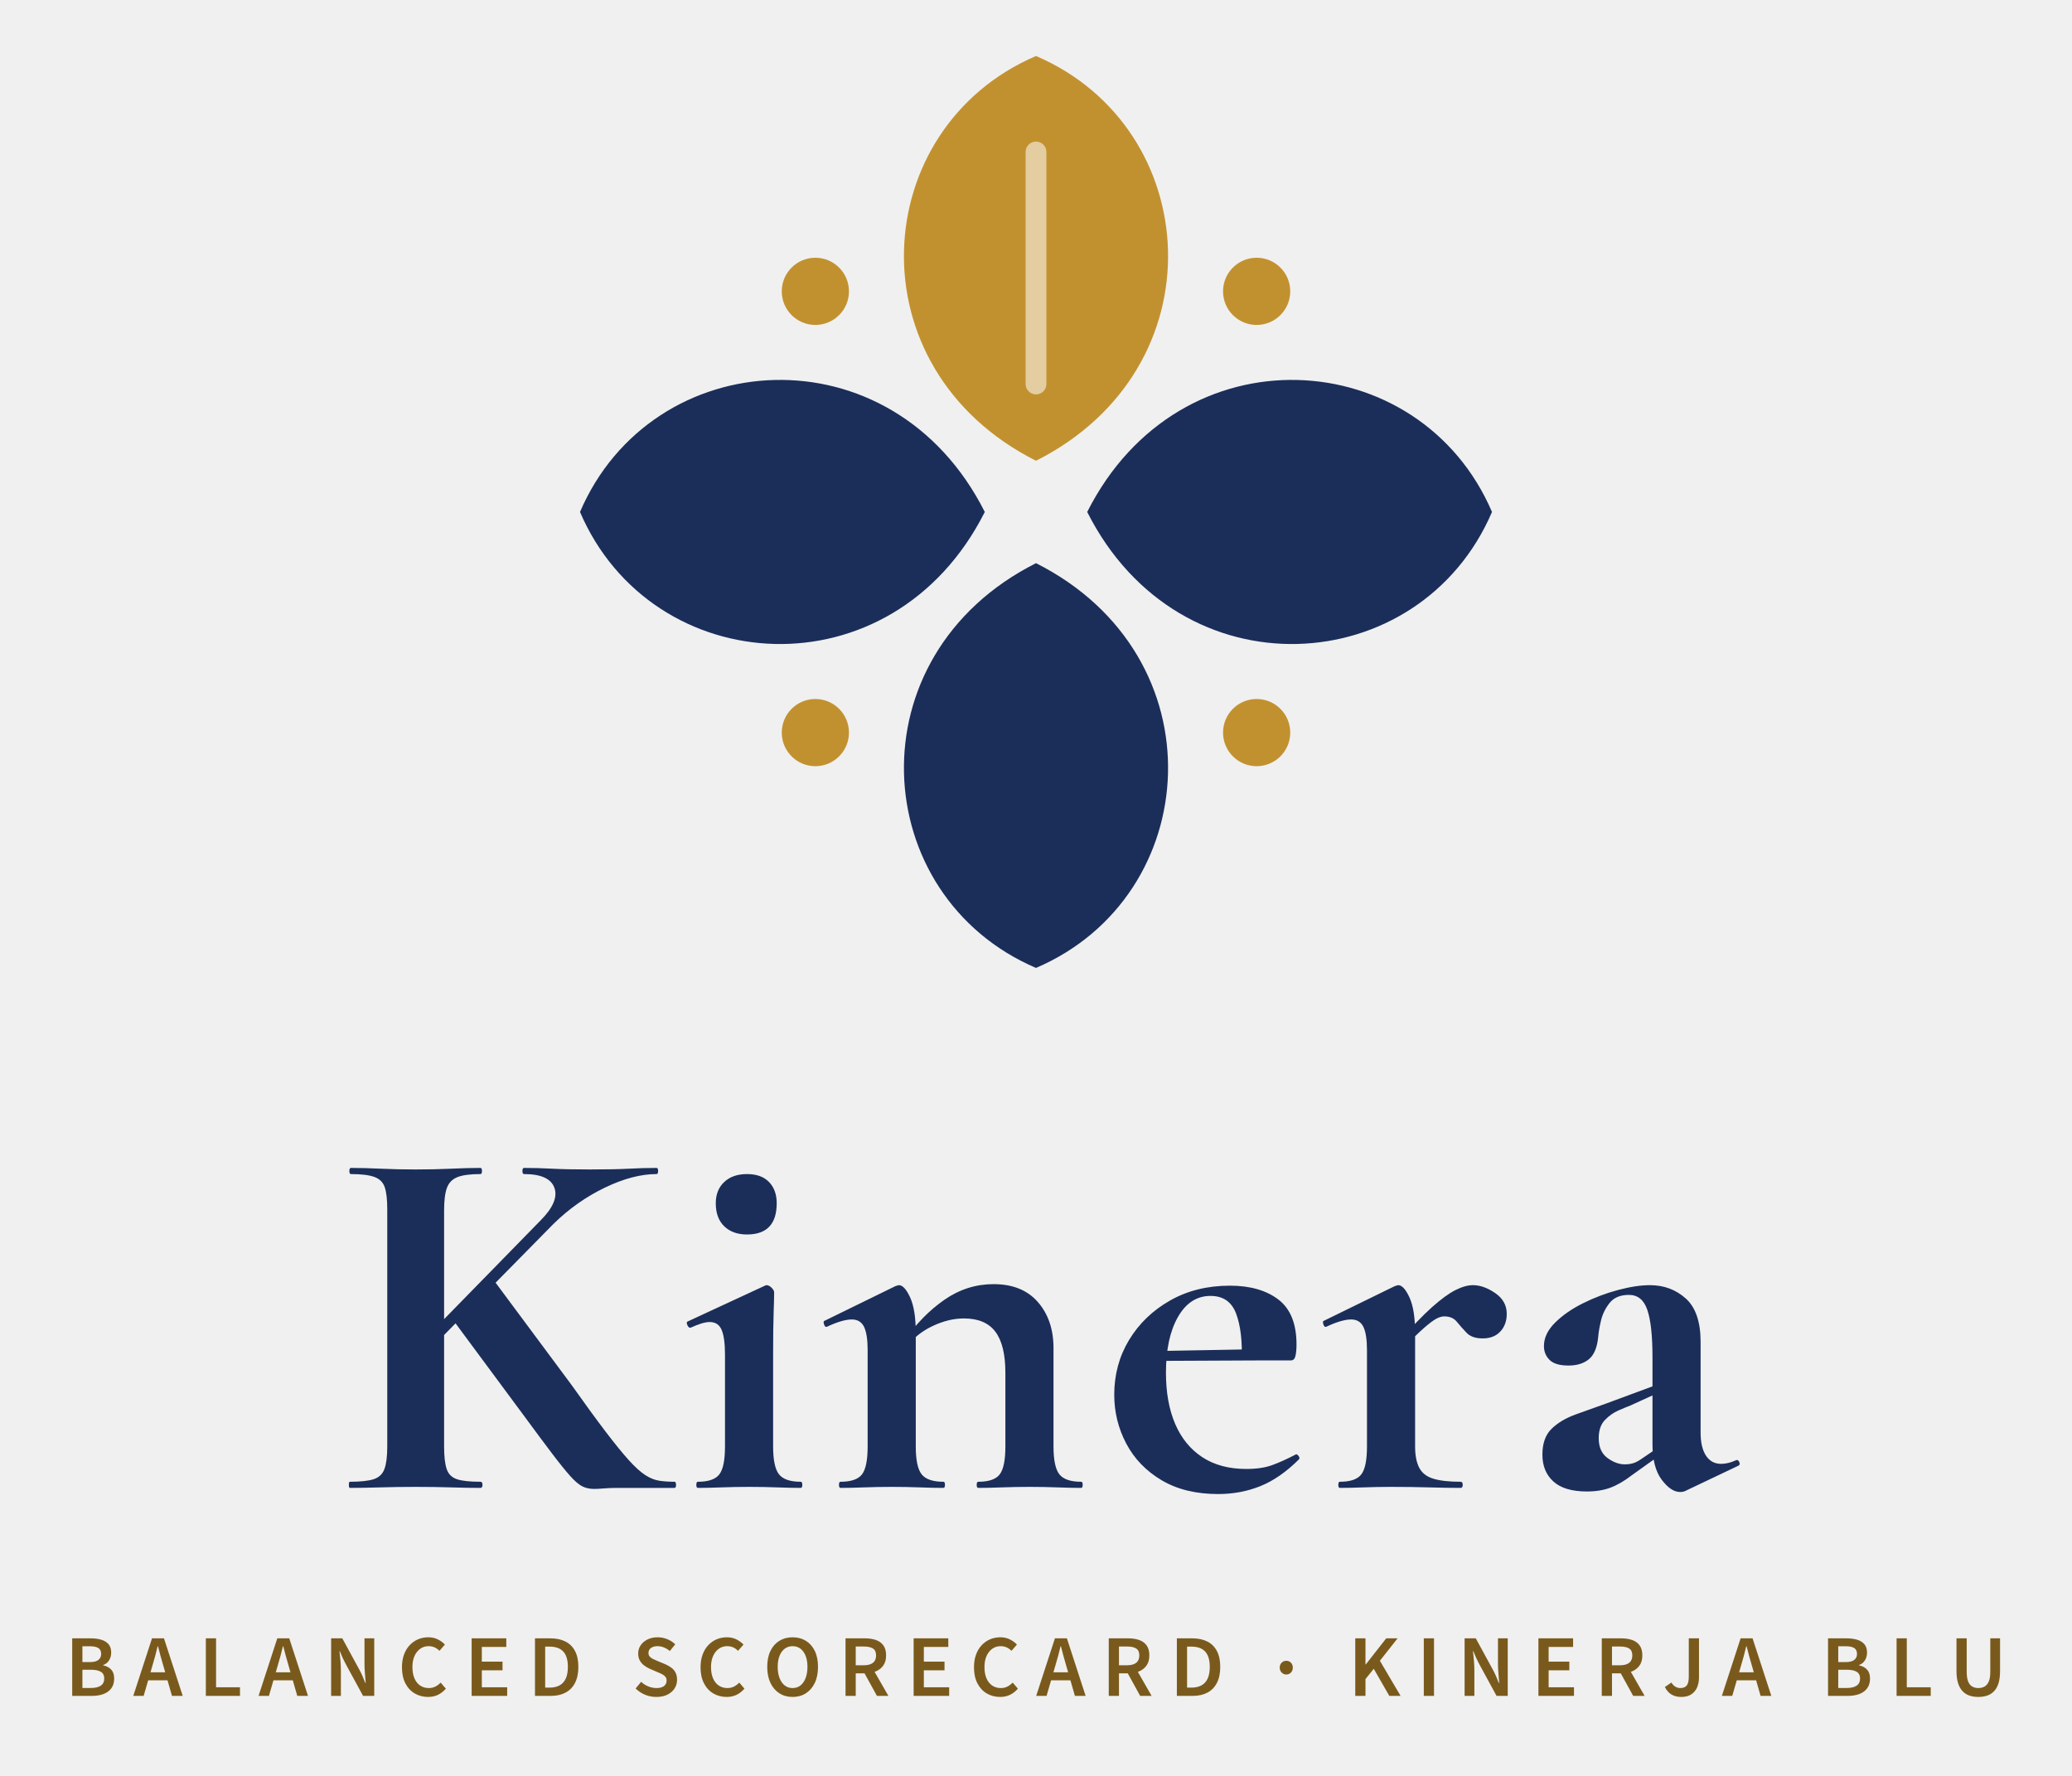
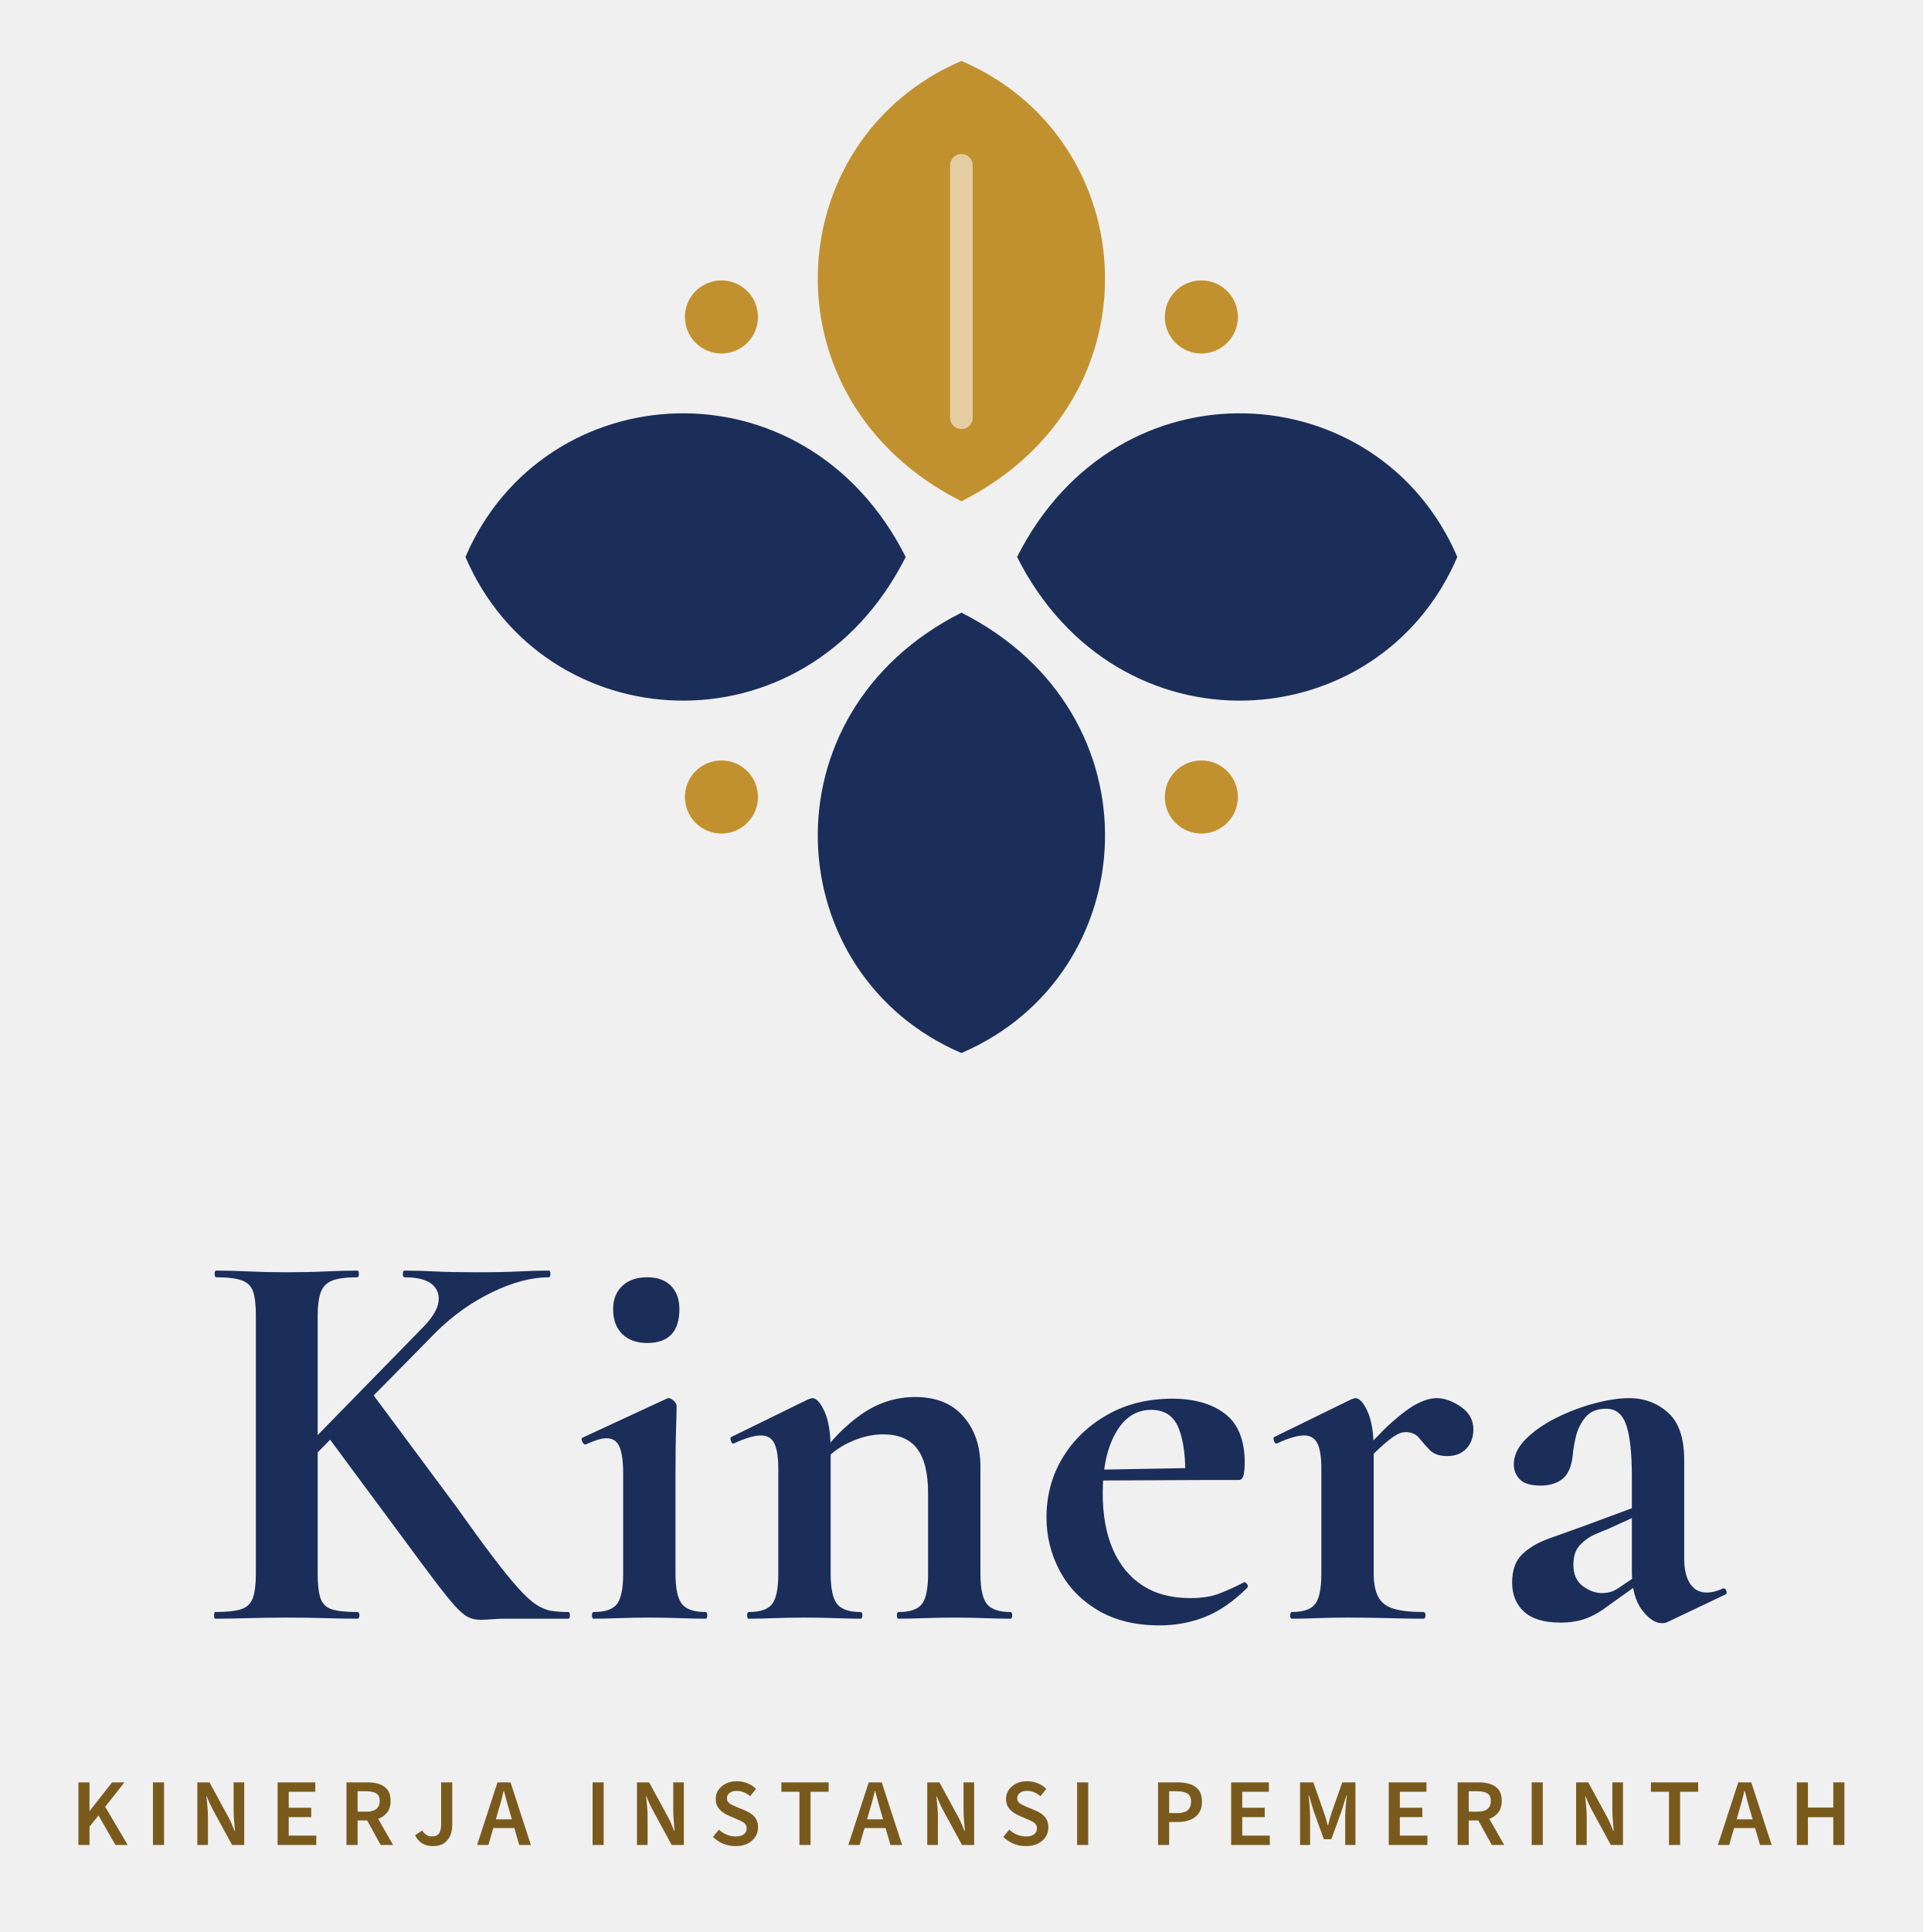
- <svg xmlns="http://www.w3.org/2000/svg" viewBox="0 0 259 222" role="img" aria-label="Kinera">
-   <g transform="translate(65.5 0) scale(2)">
+ <svg xmlns="http://www.w3.org/2000/svg" viewBox="0 0 221 222" role="img" aria-label="Kinera">
+   <g transform="translate(46.5 0) scale(2)">
    <path d="M32 28.8 C20.5 23 21.5 8 32 3.5 C42.5 8 43.5 23 32 28.8Z" fill="#C2912F" transform="rotate(0 32 32)" />
    <path d="M32 28.8 C20.5 23 21.5 8 32 3.5 C42.5 8 43.5 23 32 28.8Z" fill="#1B2E5A" transform="rotate(90 32 32)" />
    <path d="M32 28.8 C20.5 23 21.5 8 32 3.5 C42.5 8 43.5 23 32 28.8Z" fill="#1B2E5A" transform="rotate(180 32 32)" />
    <path d="M32 28.8 C20.5 23 21.5 8 32 3.5 C42.5 8 43.5 23 32 28.8Z" fill="#1B2E5A" transform="rotate(270 32 32)" />
    <path d="M32 9.5V24" stroke="#FFFFFF" stroke-width="1.3" stroke-linecap="round" opacity=".55" />
    <circle cx="45.79" cy="18.21" r="2.1" fill="#C2912F" />
    <circle cx="45.79" cy="45.79" r="2.1" fill="#C2912F" />
    <circle cx="18.21" cy="45.79" r="2.1" fill="#C2912F" />
    <circle cx="18.21" cy="18.21" r="2.1" fill="#C2912F" />
  </g>
-   <path d="M48.408 180.816V151.184Q48.408 149.328 48.088 148.4Q47.768 147.472 46.776 147.12Q45.784 146.768 43.864 146.768Q43.672 146.768 43.672 146.384Q43.672 146.0 43.864 146.0Q45.528 146.0 47.576 146.096Q49.624 146.192 51.928 146.192Q54.36 146.192 56.408 146.096Q58.456 146.0 60.056 146.0Q60.248 146.0 60.248 146.384Q60.248 146.768 60.056 146.768Q58.136 146.768 57.176 147.152Q56.216 147.536 55.864 148.496Q55.512 149.456 55.512 151.312V180.816Q55.512 182.672 55.832 183.632Q56.152 184.592 57.112 184.912Q58.072 185.232 60.056 185.232Q60.312 185.232 60.312 185.616Q60.312 186.0 60.056 186.0Q58.392 186.0 56.376 185.936Q54.36 185.872 51.928 185.872Q49.624 185.872 47.512 185.936Q45.4 186.0 43.736 186.0Q43.608 186.0 43.608 185.616Q43.608 185.232 43.736 185.232Q45.72 185.232 46.712 184.912Q47.704 184.592 48.056 183.632Q48.408 182.672 48.408 180.816ZM65.304 176.72 56.536 164.88 61.656 159.952 71.448 173.136Q73.944 176.656 75.672 178.928Q77.4 181.2 78.584 182.512Q79.768 183.824 80.664 184.4Q81.56 184.976 82.424 185.104Q83.288 185.232 84.312 185.232Q84.504 185.232 84.504 185.616Q84.504 186.0 84.312 186.0Q81.496 186.0 79.768 186.0Q78.04 186.0 77.144 186.0Q76.184 186.0 75.48 186.064Q74.776 186.128 74.264 186.128Q73.432 186.128 72.792 185.808Q72.152 185.488 71.288 184.528Q70.424 183.568 69.016 181.712Q67.608 179.856 65.304 176.72ZM51.032 169.488 67.544 152.592Q69.912 150.224 69.304 148.496Q68.696 146.768 65.496 146.768Q65.304 146.768 65.304 146.384Q65.304 146.0 65.496 146.0Q67.224 146.0 69.016 146.096Q70.808 146.192 73.752 146.192Q76.824 146.192 78.616 146.096Q80.408 146.0 82.072 146.0Q82.264 146.0 82.264 146.384Q82.264 146.768 82.072 146.768Q79.128 146.768 75.608 148.464Q72.088 150.16 69.208 152.976L52.76 169.68ZM87.232 186.0Q87.04 186.0 87.04 185.616Q87.04 185.232 87.232 185.232Q89.216 185.232 89.92 184.304Q90.624 183.376 90.624 180.816V169.36Q90.624 167.248 90.208 166.256Q89.792 165.264 88.704 165.264Q88.256 165.264 87.648 165.456Q87.04 165.648 86.336 165.968Q86.08 166.032 85.92 165.648Q85.76 165.264 85.952 165.2L95.616 160.72Q95.744 160.656 95.808 160.656Q96.128 160.656 96.448 160.976Q96.768 161.296 96.768 161.552Q96.768 162.32 96.704 164.112Q96.64 165.904 96.64 169.232V180.816Q96.64 183.376 97.376 184.304Q98.112 185.232 100.096 185.232Q100.288 185.232 100.288 185.616Q100.288 186.0 100.096 186.0Q98.816 186.0 97.152 185.936Q95.488 185.872 93.632 185.872Q91.84 185.872 90.176 185.936Q88.512 186.0 87.232 186.0ZM93.376 154.32Q91.584 154.32 90.528 153.296Q89.472 152.272 89.472 150.416Q89.472 148.752 90.528 147.76Q91.584 146.768 93.376 146.768Q95.168 146.768 96.128 147.76Q97.088 148.752 97.088 150.416Q97.088 154.32 93.376 154.32ZM122.28 186.0Q122.088 186.0 122.088 185.616Q122.088 185.232 122.28 185.232Q124.264 185.232 124.968 184.304Q125.672 183.376 125.672 180.816V171.6Q125.672 168.144 124.424 166.48Q123.176 164.816 120.488 164.816Q118.568 164.816 116.552 165.776Q114.536 166.736 113.32 168.4L113 167.632Q115.24 164.432 118.056 162.48Q120.872 160.528 124.2 160.528Q127.784 160.528 129.736 162.768Q131.688 165.008 131.688 168.528V180.816Q131.688 183.376 132.424 184.304Q133.16 185.232 135.144 185.232Q135.336 185.232 135.336 185.616Q135.336 186.0 135.144 186.0Q133.864 186.0 132.2 185.936Q130.536 185.872 128.68 185.872Q126.888 185.872 125.224 185.936Q123.56 186.0 122.28 186.0ZM105.064 186.0Q104.872 186.0 104.872 185.616Q104.872 185.232 105.064 185.232Q107.048 185.232 107.752 184.304Q108.456 183.376 108.456 180.816V168.784Q108.456 166.8 108.008 165.872Q107.56 164.944 106.472 164.944Q105.896 164.944 105.128 165.168Q104.36 165.392 103.4 165.84Q103.144 165.968 103.016 165.584Q102.888 165.2 103.016 165.136L111.912 160.784Q112.296 160.656 112.36 160.656Q113.064 160.656 113.768 162.192Q114.472 163.728 114.472 166.608V180.816Q114.472 183.376 115.208 184.304Q115.944 185.232 117.928 185.232Q118.12 185.232 118.12 185.616Q118.12 186.0 117.928 186.0Q116.648 186.0 114.984 185.936Q113.32 185.872 111.464 185.872Q109.672 185.872 108.008 185.936Q106.344 186.0 105.064 186.0ZM152.272 186.768Q148.112 186.768 145.2 185.04Q142.288 183.312 140.784 180.464Q139.28 177.616 139.28 174.352Q139.28 170.576 141.136 167.504Q142.992 164.432 146.256 162.576Q149.52 160.72 153.744 160.72Q157.52 160.72 159.792 162.448Q162.064 164.176 162.064 168.08Q162.064 168.912 161.936 169.488Q161.808 170.064 161.36 170.064H155.216Q155.344 166.416 154.512 164.208Q153.68 162.0 151.312 162.0Q148.752 162.0 147.248 164.624Q145.744 167.248 145.744 171.6Q145.744 175.312 146.896 178.0Q148.048 180.688 150.288 182.16Q152.528 183.632 155.792 183.632Q157.712 183.632 159.024 183.152Q160.336 182.672 161.936 181.84Q162.064 181.712 162.288 181.968Q162.512 182.224 162.384 182.416Q160.016 184.784 157.552 185.776Q155.088 186.768 152.272 186.768ZM143.504 170.128 143.44 168.912 157.456 168.656V170.064ZM175.288 168.656 174.776 167.824Q177.272 164.944 179.0 163.408Q180.728 161.872 181.944 161.264Q183.16 160.656 184.12 160.656Q185.464 160.656 186.904 161.648Q188.344 162.64 188.344 164.24Q188.344 165.584 187.544 166.448Q186.744 167.312 185.336 167.312Q183.992 167.312 183.32 166.608Q182.648 165.904 182.104 165.232Q181.56 164.56 180.536 164.56Q180.088 164.56 179.544 164.848Q179.0 165.136 178.008 166.0Q177.016 166.864 175.288 168.656ZM167.48 186.0Q167.288 186.0 167.288 185.616Q167.288 185.232 167.48 185.232Q169.464 185.232 170.168 184.304Q170.872 183.376 170.872 180.816V168.784Q170.872 166.8 170.424 165.872Q169.976 164.944 168.888 164.944Q168.312 164.944 167.544 165.168Q166.776 165.392 165.816 165.84Q165.56 165.968 165.432 165.584Q165.304 165.2 165.432 165.136L174.328 160.784Q174.712 160.656 174.776 160.656Q175.48 160.656 176.184 162.192Q176.888 163.728 176.888 166.608V180.816Q176.888 182.48 177.4 183.472Q177.912 184.464 179.16 184.848Q180.408 185.232 182.584 185.232Q182.84 185.232 182.84 185.616Q182.84 186.0 182.584 186.0Q180.856 186.0 178.648 185.936Q176.44 185.872 173.88 185.872Q172.088 185.872 170.424 185.936Q168.76 186.0 167.48 186.0ZM210.656 186.384Q210.4 186.512 210.016 186.512Q208.864 186.512 207.712 184.976Q206.56 183.44 206.56 180.56V169.68Q206.56 165.648 205.92 163.76Q205.28 161.872 203.616 161.872Q202.016 161.872 201.216 162.864Q200.416 163.856 200.128 165.072Q199.84 166.288 199.776 167.12Q199.584 169.104 198.624 169.904Q197.664 170.704 196.064 170.704Q194.4 170.704 193.696 170.0Q192.992 169.296 192.992 168.272Q192.992 166.736 194.368 165.36Q195.744 163.984 197.856 162.928Q199.968 161.872 202.24 161.264Q204.512 160.656 206.24 160.656Q208.864 160.656 210.72 162.32Q212.576 163.984 212.576 167.76V179.088Q212.576 180.944 213.248 181.968Q213.92 182.992 215.136 182.992Q216.032 182.992 216.992 182.544Q217.248 182.416 217.408 182.768Q217.568 183.12 217.248 183.248ZM198.368 186.448Q195.552 186.448 194.176 185.2Q192.8 183.952 192.8 181.84Q192.8 179.728 193.952 178.608Q195.104 177.488 196.96 176.816Q198.816 176.144 200.8 175.44L207.2 173.072L207.456 174.032L203.808 175.696Q203.296 175.888 202.336 176.304Q201.376 176.72 200.608 177.52Q199.84 178.32 199.84 179.792Q199.84 181.456 200.928 182.256Q202.016 183.056 203.104 183.056Q203.616 183.056 204.096 182.928Q204.576 182.8 205.216 182.352L208.416 180.176L208.48 181.2L204.0 184.4Q202.592 185.488 201.312 185.968Q200.032 186.448 198.368 186.448Z" fill="#1B2E5A" />
-   <path d="M9.026 212.0V204.806H11.325Q12.073 204.806 12.65 204.976Q13.228 205.147 13.563 205.532Q13.899 205.917 13.899 206.577Q13.899 207.127 13.64 207.55Q13.382 207.974 12.898 208.139V208.183Q13.536 208.315 13.904 208.716Q14.273 209.118 14.273 209.833Q14.273 210.57 13.915 211.054Q13.558 211.538 12.931 211.769Q12.304 212.0 11.512 212.0ZM10.302 207.776H11.215Q11.963 207.776 12.304 207.501Q12.645 207.226 12.645 206.764Q12.645 206.236 12.293 206.016Q11.941 205.796 11.237 205.796H10.302ZM10.302 211.01H11.38Q12.172 211.01 12.601 210.719Q13.03 210.427 13.03 209.822Q13.03 209.25 12.612 208.992Q12.194 208.733 11.38 208.733H10.302ZM16.658 212.0 19.001 204.806H20.497L22.84 212.0H21.498L20.398 208.172Q20.222 207.6 20.062 206.995Q19.903 206.39 19.749 205.796H19.705Q19.562 206.401 19.402 207Q19.243 207.6 19.067 208.172L17.956 212.0ZM18.044 210.053V209.052H21.432V210.053ZM25.731 212.0V204.806H27.007V210.922H29.999V212.0ZM32.318 212.0 34.661 204.806H36.157L38.5 212.0H37.158L36.058 208.172Q35.882 207.6 35.722 206.995Q35.563 206.39 35.409 205.796H35.365Q35.222 206.401 35.062 207Q34.903 207.6 34.727 208.172L33.616 212.0ZM33.704 210.053V209.052H37.092V210.053ZM41.391 212.0V204.806H42.788L44.944 208.766Q45.142 209.129 45.323 209.547Q45.505 209.965 45.67 210.394H45.714Q45.67 209.811 45.615 209.178Q45.56 208.546 45.56 207.952V204.806H46.781V212.0H45.384L43.228 208.04Q43.03 207.677 42.837 207.259Q42.645 206.841 42.48 206.412H42.436Q42.502 206.973 42.557 207.606Q42.612 208.238 42.612 208.854V212.0ZM53.511 212.132Q52.598 212.132 51.855 211.703Q51.113 211.274 50.678 210.444Q50.244 209.613 50.244 208.425Q50.244 207.545 50.497 206.846Q50.75 206.148 51.206 205.664Q51.663 205.18 52.257 204.927Q52.851 204.674 53.533 204.674Q54.215 204.674 54.743 204.944Q55.271 205.213 55.612 205.587L54.93 206.368Q54.655 206.082 54.319 205.933Q53.984 205.785 53.566 205.785Q52.994 205.785 52.537 206.104Q52.081 206.423 51.817 207.006Q51.553 207.589 51.553 208.392Q51.553 209.217 51.806 209.805Q52.059 210.394 52.521 210.707Q52.983 211.021 53.599 211.021Q54.061 211.021 54.424 210.834Q54.787 210.647 55.084 210.339L55.733 211.098Q55.293 211.604 54.743 211.868Q54.193 212.132 53.511 212.132ZM58.954 212.0V204.806H63.288V205.884H60.23V207.721H62.815V208.799H60.23V210.922H63.398V212.0ZM66.872 212.0V204.806H68.797Q69.897 204.806 70.678 205.202Q71.459 205.598 71.877 206.39Q72.295 207.182 72.295 208.37Q72.295 209.558 71.882 210.367Q71.47 211.175 70.7 211.588Q69.93 212.0 68.863 212.0ZM68.148 210.966H68.709Q69.435 210.966 69.947 210.685Q70.458 210.405 70.722 209.833Q70.986 209.261 70.986 208.37Q70.986 207.49 70.722 206.929Q70.458 206.368 69.947 206.104Q69.435 205.84 68.709 205.84H68.148ZM82.048 212.132Q81.3 212.132 80.635 211.857Q79.969 211.582 79.452 211.076L80.145 210.24Q80.53 210.614 81.042 210.817Q81.553 211.021 82.07 211.021Q82.686 211.021 83.005 210.768Q83.324 210.515 83.324 210.097Q83.324 209.8 83.181 209.619Q83.038 209.437 82.791 209.305Q82.543 209.173 82.213 209.041L81.223 208.612Q80.871 208.458 80.536 208.21Q80.2 207.963 79.986 207.594Q79.771 207.226 79.771 206.698Q79.771 206.126 80.085 205.669Q80.398 205.213 80.943 204.944Q81.487 204.674 82.191 204.674Q82.84 204.674 83.418 204.911Q83.995 205.147 84.402 205.554L83.731 206.39Q83.379 206.104 82.994 205.945Q82.609 205.785 82.191 205.785Q81.685 205.785 81.371 206.01Q81.058 206.236 81.058 206.632Q81.058 206.907 81.218 207.089Q81.377 207.27 81.647 207.397Q81.916 207.523 82.202 207.644L83.181 208.051Q83.61 208.238 83.94 208.491Q84.27 208.744 84.452 209.107Q84.633 209.47 84.633 209.998Q84.633 210.581 84.325 211.065Q84.017 211.549 83.44 211.841Q82.862 212.132 82.048 212.132ZM90.835 212.132Q89.922 212.132 89.18 211.703Q88.437 211.274 88.003 210.444Q87.568 209.613 87.568 208.425Q87.568 207.545 87.821 206.846Q88.074 206.148 88.531 205.664Q88.987 205.18 89.581 204.927Q90.175 204.674 90.857 204.674Q91.539 204.674 92.067 204.944Q92.595 205.213 92.936 205.587L92.254 206.368Q91.979 206.082 91.644 205.933Q91.308 205.785 90.89 205.785Q90.318 205.785 89.862 206.104Q89.405 206.423 89.141 207.006Q88.877 207.589 88.877 208.392Q88.877 209.217 89.13 209.805Q89.383 210.394 89.845 210.707Q90.307 211.021 90.923 211.021Q91.385 211.021 91.748 210.834Q92.111 210.647 92.408 210.339L93.057 211.098Q92.617 211.604 92.067 211.868Q91.517 212.132 90.835 212.132ZM99.072 212.132Q98.137 212.132 97.422 211.675Q96.707 211.219 96.306 210.377Q95.904 209.536 95.904 208.37Q95.904 207.204 96.306 206.379Q96.707 205.554 97.422 205.114Q98.137 204.674 99.072 204.674Q100.018 204.674 100.733 205.114Q101.448 205.554 101.85 206.379Q102.251 207.204 102.251 208.37Q102.251 209.536 101.85 210.377Q101.448 211.219 100.733 211.675Q100.018 212.132 99.072 212.132ZM99.072 211.021Q99.644 211.021 100.056 210.697Q100.469 210.372 100.7 209.773Q100.931 209.173 100.931 208.37Q100.931 207.567 100.7 206.99Q100.469 206.412 100.056 206.099Q99.644 205.785 99.072 205.785Q98.511 205.785 98.093 206.099Q97.675 206.412 97.444 206.99Q97.213 207.567 97.213 208.37Q97.213 209.173 97.444 209.773Q97.675 210.372 98.093 210.697Q98.511 211.021 99.072 211.021ZM105.692 212.0V204.806H108.123Q108.871 204.806 109.465 205.004Q110.059 205.202 110.411 205.669Q110.763 206.137 110.763 206.94Q110.763 207.71 110.411 208.205Q110.059 208.7 109.465 208.942Q108.871 209.184 108.123 209.184H106.968V212.0ZM106.968 208.172H107.991Q108.728 208.172 109.119 207.864Q109.509 207.556 109.509 206.94Q109.509 206.324 109.119 206.077Q108.728 205.829 107.991 205.829H106.968ZM109.619 212.0 107.881 208.843 108.805 208.084 111.049 212.0ZM114.204 212.0V204.806H118.538V205.884H115.48V207.721H118.065V208.799H115.48V210.922H118.648V212.0ZM125.015 212.132Q124.102 212.132 123.359 211.703Q122.617 211.274 122.183 210.444Q121.748 209.613 121.748 208.425Q121.748 207.545 122.001 206.846Q122.254 206.148 122.71 205.664Q123.167 205.18 123.761 204.927Q124.355 204.674 125.037 204.674Q125.719 204.674 126.247 204.944Q126.775 205.213 127.116 205.587L126.434 206.368Q126.159 206.082 125.823 205.933Q125.488 205.785 125.07 205.785Q124.498 205.785 124.042 206.104Q123.585 206.423 123.321 207.006Q123.057 207.589 123.057 208.392Q123.057 209.217 123.31 209.805Q123.563 210.394 124.025 210.707Q124.487 211.021 125.103 211.021Q125.565 211.021 125.928 210.834Q126.291 210.647 126.588 210.339L127.237 211.098Q126.797 211.604 126.247 211.868Q125.697 212.132 125.015 212.132ZM129.523 212.0 131.866 204.806H133.362L135.705 212.0H134.363L133.263 208.172Q133.087 207.6 132.928 206.995Q132.768 206.39 132.614 205.796H132.57Q132.427 206.401 132.268 207Q132.108 207.6 131.932 208.172L130.821 212.0ZM130.909 210.053V209.052H134.297V210.053ZM138.596 212.0V204.806H141.027Q141.775 204.806 142.369 205.004Q142.963 205.202 143.315 205.669Q143.667 206.137 143.667 206.94Q143.667 207.71 143.315 208.205Q142.963 208.7 142.369 208.942Q141.775 209.184 141.027 209.184H139.872V212.0ZM139.872 208.172H140.895Q141.632 208.172 142.022 207.864Q142.413 207.556 142.413 206.94Q142.413 206.324 142.022 206.077Q141.632 205.829 140.895 205.829H139.872ZM142.523 212.0 140.785 208.843 141.709 208.084 143.953 212.0ZM147.108 212.0V204.806H149.033Q150.133 204.806 150.914 205.202Q151.695 205.598 152.113 206.39Q152.531 207.182 152.531 208.37Q152.531 209.558 152.118 210.367Q151.706 211.175 150.936 211.588Q150.166 212.0 149.099 212.0ZM148.384 210.966H148.945Q149.671 210.966 150.183 210.685Q150.694 210.405 150.958 209.833Q151.222 209.261 151.222 208.37Q151.222 207.49 150.958 206.929Q150.694 206.368 150.183 206.104Q149.671 205.84 148.945 205.84H148.384ZM160.788 209.327Q160.447 209.327 160.205 209.079Q159.963 208.832 159.963 208.469Q159.963 208.095 160.205 207.853Q160.447 207.611 160.788 207.611Q161.14 207.611 161.371 207.853Q161.602 208.095 161.602 208.469Q161.602 208.832 161.371 209.079Q161.14 209.327 160.788 209.327ZM169.408 212.0V204.806H170.684V208.073H170.717L173.28 204.806H174.699L172.488 207.611L175.073 212.0H173.665L171.718 208.612L170.684 209.899V212.0ZM177.975 212.0V204.806H179.251V212.0ZM183.077 212.0V204.806H184.474L186.63 208.766Q186.828 209.129 187.009 209.547Q187.191 209.965 187.356 210.394H187.4Q187.356 209.811 187.301 209.178Q187.246 208.546 187.246 207.952V204.806H188.467V212.0H187.07L184.914 208.04Q184.716 207.677 184.523 207.259Q184.331 206.841 184.166 206.412H184.122Q184.188 206.973 184.243 207.606Q184.298 208.238 184.298 208.854V212.0ZM192.304 212.0V204.806H196.638V205.884H193.58V207.721H196.165V208.799H193.58V210.922H196.748V212.0ZM200.222 212.0V204.806H202.653Q203.401 204.806 203.995 205.004Q204.589 205.202 204.941 205.669Q205.293 206.137 205.293 206.94Q205.293 207.71 204.941 208.205Q204.589 208.7 203.995 208.942Q203.401 209.184 202.653 209.184H201.498V212.0ZM201.498 208.172H202.521Q203.258 208.172 203.649 207.864Q204.039 207.556 204.039 206.94Q204.039 206.324 203.649 206.077Q203.258 205.829 202.521 205.829H201.498ZM204.149 212.0 202.411 208.843 203.335 208.084 205.579 212.0ZM210.153 212.132Q209.449 212.132 208.938 211.829Q208.426 211.527 208.107 210.889L208.932 210.328Q209.119 210.669 209.411 210.845Q209.702 211.021 210.043 211.021Q210.582 211.021 210.84 210.702Q211.099 210.383 211.099 209.591V204.806H212.375V209.701Q212.375 210.372 212.144 210.922Q211.913 211.472 211.423 211.802Q210.934 212.132 210.153 212.132ZM215.233 212.0 217.576 204.806H219.072L221.415 212.0H220.073L218.973 208.172Q218.797 207.6 218.637 206.995Q218.478 206.39 218.324 205.796H218.28Q218.137 206.401 217.977 207Q217.818 207.6 217.642 208.172L216.531 212.0ZM216.619 210.053V209.052H220.007V210.053ZM228.506 212.0V204.806H230.805Q231.553 204.806 232.13 204.976Q232.708 205.147 233.043 205.532Q233.379 205.917 233.379 206.577Q233.379 207.127 233.12 207.55Q232.862 207.974 232.378 208.139V208.183Q233.016 208.315 233.385 208.716Q233.753 209.118 233.753 209.833Q233.753 210.57 233.395 211.054Q233.038 211.538 232.411 211.769Q231.784 212.0 230.992 212.0ZM229.782 207.776H230.695Q231.443 207.776 231.784 207.501Q232.125 207.226 232.125 206.764Q232.125 206.236 231.773 206.016Q231.421 205.796 230.717 205.796H229.782ZM229.782 211.01H230.86Q231.652 211.01 232.081 210.719Q232.51 210.427 232.51 209.822Q232.51 209.25 232.092 208.992Q231.674 208.733 230.86 208.733H229.782ZM237.073 212.0V204.806H238.349V210.922H241.341V212.0ZM247.29 212.132Q246.663 212.132 246.162 211.956Q245.662 211.78 245.304 211.395Q244.947 211.01 244.754 210.394Q244.562 209.778 244.562 208.909V204.806H245.838V209.008Q245.838 209.767 246.019 210.207Q246.201 210.647 246.531 210.834Q246.861 211.021 247.29 211.021Q247.73 211.021 248.065 210.834Q248.401 210.647 248.594 210.207Q248.786 209.767 248.786 209.008V204.806H250.007V208.909Q250.007 209.778 249.82 210.394Q249.633 211.01 249.275 211.395Q248.918 211.78 248.417 211.956Q247.917 212.132 247.29 212.132Z" fill="#7A5A1C" />
+   <path d="M29.408 180.816V151.184Q29.408 149.328 29.088 148.4Q28.768 147.472 27.776 147.12Q26.784 146.768 24.864 146.768Q24.672 146.768 24.672 146.384Q24.672 146.0 24.864 146.0Q26.528 146.0 28.576 146.096Q30.624 146.192 32.928 146.192Q35.36 146.192 37.408 146.096Q39.456 146.0 41.056 146.0Q41.248 146.0 41.248 146.384Q41.248 146.768 41.056 146.768Q39.136 146.768 38.176 147.152Q37.216 147.536 36.864 148.496Q36.512 149.456 36.512 151.312V180.816Q36.512 182.672 36.832 183.632Q37.152 184.592 38.112 184.912Q39.072 185.232 41.056 185.232Q41.312 185.232 41.312 185.616Q41.312 186.0 41.056 186.0Q39.392 186.0 37.376 185.936Q35.36 185.872 32.928 185.872Q30.624 185.872 28.512 185.936Q26.4 186.0 24.736 186.0Q24.608 186.0 24.608 185.616Q24.608 185.232 24.736 185.232Q26.72 185.232 27.712 184.912Q28.704 184.592 29.056 183.632Q29.408 182.672 29.408 180.816ZM46.304 176.72 37.536 164.88 42.656 159.952 52.448 173.136Q54.944 176.656 56.672 178.928Q58.4 181.2 59.584 182.512Q60.768 183.824 61.664 184.4Q62.56 184.976 63.424 185.104Q64.288 185.232 65.312 185.232Q65.504 185.232 65.504 185.616Q65.504 186.0 65.312 186.0Q62.496 186.0 60.768 186.0Q59.04 186.0 58.144 186.0Q57.184 186.0 56.48 186.064Q55.776 186.128 55.264 186.128Q54.432 186.128 53.792 185.808Q53.152 185.488 52.288 184.528Q51.424 183.568 50.016 181.712Q48.608 179.856 46.304 176.72ZM32.032 169.488 48.544 152.592Q50.912 150.224 50.304 148.496Q49.696 146.768 46.496 146.768Q46.304 146.768 46.304 146.384Q46.304 146.0 46.496 146.0Q48.224 146.0 50.016 146.096Q51.808 146.192 54.752 146.192Q57.824 146.192 59.616 146.096Q61.408 146.0 63.072 146.0Q63.264 146.0 63.264 146.384Q63.264 146.768 63.072 146.768Q60.128 146.768 56.608 148.464Q53.088 150.16 50.208 152.976L33.76 169.68ZM68.232 186.0Q68.04 186.0 68.04 185.616Q68.04 185.232 68.232 185.232Q70.216 185.232 70.92 184.304Q71.624 183.376 71.624 180.816V169.36Q71.624 167.248 71.208 166.256Q70.792 165.264 69.704 165.264Q69.256 165.264 68.648 165.456Q68.04 165.648 67.336 165.968Q67.08 166.032 66.92 165.648Q66.76 165.264 66.952 165.2L76.616 160.72Q76.744 160.656 76.808 160.656Q77.128 160.656 77.448 160.976Q77.768 161.296 77.768 161.552Q77.768 162.32 77.704 164.112Q77.64 165.904 77.64 169.232V180.816Q77.64 183.376 78.376 184.304Q79.112 185.232 81.096 185.232Q81.288 185.232 81.288 185.616Q81.288 186.0 81.096 186.0Q79.816 186.0 78.152 185.936Q76.488 185.872 74.632 185.872Q72.84 185.872 71.176 185.936Q69.512 186.0 68.232 186.0ZM74.376 154.32Q72.584 154.32 71.528 153.296Q70.472 152.272 70.472 150.416Q70.472 148.752 71.528 147.76Q72.584 146.768 74.376 146.768Q76.168 146.768 77.128 147.76Q78.088 148.752 78.088 150.416Q78.088 154.32 74.376 154.32ZM103.28 186.0Q103.088 186.0 103.088 185.616Q103.088 185.232 103.28 185.232Q105.264 185.232 105.968 184.304Q106.672 183.376 106.672 180.816V171.6Q106.672 168.144 105.424 166.48Q104.176 164.816 101.488 164.816Q99.568 164.816 97.552 165.776Q95.536 166.736 94.32 168.4L94 167.632Q96.24 164.432 99.056 162.48Q101.872 160.528 105.2 160.528Q108.784 160.528 110.736 162.768Q112.688 165.008 112.688 168.528V180.816Q112.688 183.376 113.424 184.304Q114.16 185.232 116.144 185.232Q116.336 185.232 116.336 185.616Q116.336 186.0 116.144 186.0Q114.864 186.0 113.2 185.936Q111.536 185.872 109.68 185.872Q107.888 185.872 106.224 185.936Q104.56 186.0 103.28 186.0ZM86.064 186.0Q85.872 186.0 85.872 185.616Q85.872 185.232 86.064 185.232Q88.048 185.232 88.752 184.304Q89.456 183.376 89.456 180.816V168.784Q89.456 166.8 89.008 165.872Q88.56 164.944 87.472 164.944Q86.896 164.944 86.128 165.168Q85.36 165.392 84.4 165.84Q84.144 165.968 84.016 165.584Q83.888 165.2 84.016 165.136L92.912 160.784Q93.296 160.656 93.36 160.656Q94.064 160.656 94.768 162.192Q95.472 163.728 95.472 166.608V180.816Q95.472 183.376 96.208 184.304Q96.944 185.232 98.928 185.232Q99.12 185.232 99.12 185.616Q99.12 186.0 98.928 186.0Q97.648 186.0 95.984 185.936Q94.32 185.872 92.464 185.872Q90.672 185.872 89.008 185.936Q87.344 186.0 86.064 186.0ZM133.272 186.768Q129.112 186.768 126.2 185.04Q123.288 183.312 121.784 180.464Q120.28 177.616 120.28 174.352Q120.28 170.576 122.136 167.504Q123.992 164.432 127.256 162.576Q130.52 160.72 134.744 160.72Q138.52 160.72 140.792 162.448Q143.064 164.176 143.064 168.08Q143.064 168.912 142.936 169.488Q142.808 170.064 142.36 170.064H136.216Q136.344 166.416 135.512 164.208Q134.68 162.0 132.312 162.0Q129.752 162.0 128.248 164.624Q126.744 167.248 126.744 171.6Q126.744 175.312 127.896 178.0Q129.048 180.688 131.288 182.16Q133.528 183.632 136.792 183.632Q138.712 183.632 140.024 183.152Q141.336 182.672 142.936 181.84Q143.064 181.712 143.288 181.968Q143.512 182.224 143.384 182.416Q141.016 184.784 138.552 185.776Q136.088 186.768 133.272 186.768ZM124.504 170.128 124.44 168.912 138.456 168.656V170.064ZM156.288 168.656 155.776 167.824Q158.272 164.944 160.0 163.408Q161.728 161.872 162.944 161.264Q164.16 160.656 165.12 160.656Q166.464 160.656 167.904 161.648Q169.344 162.64 169.344 164.24Q169.344 165.584 168.544 166.448Q167.744 167.312 166.336 167.312Q164.992 167.312 164.32 166.608Q163.648 165.904 163.104 165.232Q162.56 164.56 161.536 164.56Q161.088 164.56 160.544 164.848Q160.0 165.136 159.008 166.0Q158.016 166.864 156.288 168.656ZM148.48 186.0Q148.288 186.0 148.288 185.616Q148.288 185.232 148.48 185.232Q150.464 185.232 151.168 184.304Q151.872 183.376 151.872 180.816V168.784Q151.872 166.8 151.424 165.872Q150.976 164.944 149.888 164.944Q149.312 164.944 148.544 165.168Q147.776 165.392 146.816 165.84Q146.56 165.968 146.432 165.584Q146.304 165.2 146.432 165.136L155.328 160.784Q155.712 160.656 155.776 160.656Q156.48 160.656 157.184 162.192Q157.888 163.728 157.888 166.608V180.816Q157.888 182.48 158.4 183.472Q158.912 184.464 160.16 184.848Q161.408 185.232 163.584 185.232Q163.84 185.232 163.84 185.616Q163.84 186.0 163.584 186.0Q161.856 186.0 159.648 185.936Q157.44 185.872 154.88 185.872Q153.088 185.872 151.424 185.936Q149.76 186.0 148.48 186.0ZM191.656 186.384Q191.4 186.512 191.016 186.512Q189.864 186.512 188.712 184.976Q187.56 183.44 187.56 180.56V169.68Q187.56 165.648 186.92 163.76Q186.28 161.872 184.616 161.872Q183.016 161.872 182.216 162.864Q181.416 163.856 181.128 165.072Q180.84 166.288 180.776 167.12Q180.584 169.104 179.624 169.904Q178.664 170.704 177.064 170.704Q175.4 170.704 174.696 170.0Q173.992 169.296 173.992 168.272Q173.992 166.736 175.368 165.36Q176.744 163.984 178.856 162.928Q180.968 161.872 183.24 161.264Q185.512 160.656 187.24 160.656Q189.864 160.656 191.72 162.32Q193.576 163.984 193.576 167.76V179.088Q193.576 180.944 194.248 181.968Q194.92 182.992 196.136 182.992Q197.032 182.992 197.992 182.544Q198.248 182.416 198.408 182.768Q198.568 183.12 198.248 183.248ZM179.368 186.448Q176.552 186.448 175.176 185.2Q173.8 183.952 173.8 181.84Q173.8 179.728 174.952 178.608Q176.104 177.488 177.96 176.816Q179.816 176.144 181.8 175.44L188.2 173.072L188.456 174.032L184.808 175.696Q184.296 175.888 183.336 176.304Q182.376 176.72 181.608 177.52Q180.84 178.32 180.84 179.792Q180.84 181.456 181.928 182.256Q183.016 183.056 184.104 183.056Q184.616 183.056 185.096 182.928Q185.576 182.8 186.216 182.352L189.416 180.176L189.48 181.2L185.0 184.4Q183.592 185.488 182.312 185.968Q181.032 186.448 179.368 186.448Z" fill="#1B2E5A" />
+   <path d="M9.012 212.0V204.806H10.288V208.073H10.321L12.884 204.806H14.303L12.092 207.611L14.677 212.0H13.269L11.322 208.612L10.288 209.899V212.0ZM17.579 212.0V204.806H18.855V212.0ZM22.681 212.0V204.806H24.078L26.234 208.766Q26.432 209.129 26.614 209.547Q26.795 209.965 26.96 210.394H27.004Q26.96 209.811 26.905 209.178Q26.85 208.546 26.85 207.952V204.806H28.071V212.0H26.674L24.518 208.04Q24.32 207.677 24.128 207.259Q23.935 206.841 23.77 206.412H23.726Q23.792 206.973 23.847 207.606Q23.902 208.238 23.902 208.854V212.0ZM31.908 212.0V204.806H36.242V205.884H33.184V207.721H35.769V208.799H33.184V210.922H36.352V212.0ZM39.826 212.0V204.806H42.257Q43.005 204.806 43.599 205.004Q44.193 205.202 44.545 205.669Q44.897 206.137 44.897 206.94Q44.897 207.71 44.545 208.205Q44.193 208.7 43.599 208.942Q43.005 209.184 42.257 209.184H41.102V212.0ZM41.102 208.172H42.125Q42.862 208.172 43.253 207.864Q43.643 207.556 43.643 206.94Q43.643 206.324 43.253 206.077Q42.862 205.829 42.125 205.829H41.102ZM43.753 212.0 42.015 208.843 42.939 208.084 45.183 212.0ZM49.757 212.132Q49.053 212.132 48.542 211.829Q48.03 211.527 47.711 210.889L48.536 210.328Q48.723 210.669 49.015 210.845Q49.306 211.021 49.647 211.021Q50.186 211.021 50.445 210.702Q50.703 210.383 50.703 209.591V204.806H51.979V209.701Q51.979 210.372 51.748 210.922Q51.517 211.472 51.028 211.802Q50.538 212.132 49.757 212.132ZM54.837 212.0 57.18 204.806H58.676L61.019 212.0H59.677L58.577 208.172Q58.401 207.6 58.242 206.995Q58.082 206.39 57.928 205.796H57.884Q57.741 206.401 57.582 207Q57.422 207.6 57.246 208.172L56.135 212.0ZM56.223 210.053V209.052H59.611V210.053ZM68.11 212.0V204.806H69.386V212.0ZM73.212 212.0V204.806H74.609L76.765 208.766Q76.963 209.129 77.145 209.547Q77.326 209.965 77.491 210.394H77.535Q77.491 209.811 77.436 209.178Q77.381 208.546 77.381 207.952V204.806H78.602V212.0H77.205L75.049 208.04Q74.851 207.677 74.659 207.259Q74.466 206.841 74.301 206.412H74.257Q74.323 206.973 74.378 207.606Q74.433 208.238 74.433 208.854V212.0ZM84.54 212.132Q83.792 212.132 83.127 211.857Q82.461 211.582 81.944 211.076L82.637 210.24Q83.022 210.614 83.534 210.817Q84.045 211.021 84.562 211.021Q85.178 211.021 85.497 210.768Q85.816 210.515 85.816 210.097Q85.816 209.8 85.673 209.619Q85.53 209.437 85.283 209.305Q85.035 209.173 84.705 209.041L83.715 208.612Q83.363 208.458 83.028 208.21Q82.692 207.963 82.478 207.594Q82.263 207.226 82.263 206.698Q82.263 206.126 82.577 205.669Q82.89 205.213 83.435 204.944Q83.979 204.674 84.683 204.674Q85.332 204.674 85.91 204.911Q86.487 205.147 86.894 205.554L86.223 206.39Q85.871 206.104 85.486 205.945Q85.101 205.785 84.683 205.785Q84.177 205.785 83.864 206.01Q83.55 206.236 83.55 206.632Q83.55 206.907 83.71 207.089Q83.869 207.27 84.139 207.397Q84.408 207.523 84.694 207.644L85.673 208.051Q86.102 208.238 86.432 208.491Q86.762 208.744 86.944 209.107Q87.125 209.47 87.125 209.998Q87.125 210.581 86.817 211.065Q86.509 211.549 85.932 211.841Q85.354 212.132 84.54 212.132ZM91.886 212.0V205.884H89.807V204.806H95.241V205.884H93.162V212.0ZM97.505 212.0 99.848 204.806H101.344L103.687 212.0H102.345L101.245 208.172Q101.069 207.6 100.91 206.995Q100.75 206.39 100.596 205.796H100.552Q100.409 206.401 100.25 207Q100.09 207.6 99.914 208.172L98.803 212.0ZM98.891 210.053V209.052H102.279V210.053ZM106.578 212.0V204.806H107.975L110.131 208.766Q110.329 209.129 110.511 209.547Q110.692 209.965 110.857 210.394H110.901Q110.857 209.811 110.802 209.178Q110.747 208.546 110.747 207.952V204.806H111.968V212.0H110.572L108.415 208.04Q108.218 207.677 108.025 207.259Q107.832 206.841 107.667 206.412H107.623Q107.689 206.973 107.744 207.606Q107.799 208.238 107.799 208.854V212.0ZM117.906 212.132Q117.159 212.132 116.493 211.857Q115.828 211.582 115.311 211.076L116.004 210.24Q116.388 210.614 116.9 210.817Q117.412 211.021 117.928 211.021Q118.544 211.021 118.864 210.768Q119.183 210.515 119.183 210.097Q119.183 209.8 119.04 209.619Q118.897 209.437 118.649 209.305Q118.401 209.173 118.072 209.041L117.082 208.612Q116.73 208.458 116.394 208.21Q116.058 207.963 115.844 207.594Q115.629 207.226 115.629 206.698Q115.629 206.126 115.943 205.669Q116.257 205.213 116.801 204.944Q117.346 204.674 118.049 204.674Q118.698 204.674 119.276 204.911Q119.853 205.147 120.26 205.554L119.59 206.39Q119.237 206.104 118.852 205.945Q118.468 205.785 118.049 205.785Q117.543 205.785 117.23 206.01Q116.916 206.236 116.916 206.632Q116.916 206.907 117.076 207.089Q117.236 207.27 117.505 207.397Q117.775 207.523 118.061 207.644L119.04 208.051Q119.468 208.238 119.798 208.491Q120.129 208.744 120.31 209.107Q120.492 209.47 120.492 209.998Q120.492 210.581 120.184 211.065Q119.876 211.549 119.298 211.841Q118.721 212.132 117.906 212.132ZM123.8 212.0V204.806H125.077V212.0ZM133.103 212.0V204.806H135.369Q136.172 204.806 136.798 205.015Q137.425 205.224 137.788 205.708Q138.151 206.192 138.151 207.028Q138.151 207.82 137.794 208.337Q137.437 208.854 136.815 209.107Q136.194 209.36 135.413 209.36H134.379V212.0ZM134.379 208.337H135.314Q136.117 208.337 136.507 208.007Q136.898 207.677 136.898 207.028Q136.898 206.346 136.485 206.088Q136.073 205.829 135.27 205.829H134.379ZM141.505 212.0V204.806H145.839V205.884H142.78V207.721H145.365V208.799H142.78V210.922H145.948V212.0ZM149.423 212.0V204.806H150.952L152.184 208.326Q152.304 208.667 152.404 209.002Q152.502 209.338 152.602 209.734H152.645Q152.745 209.338 152.838 209.002Q152.931 208.667 153.042 208.326L154.274 204.806H155.792V212.0H154.614V208.722Q154.614 208.381 154.642 207.941Q154.669 207.501 154.714 207.067Q154.757 206.632 154.802 206.302H154.757L154.185 208.128L153.019 211.34H152.161L150.995 208.128L150.446 206.302H150.401Q150.446 206.632 150.484 207.067Q150.523 207.501 150.55 207.941Q150.578 208.381 150.578 208.722V212.0ZM159.618 212.0V204.806H163.952V205.884H160.893V207.721H163.478V208.799H160.893V210.922H164.061V212.0ZM167.536 212.0V204.806H169.966Q170.715 204.806 171.309 205.004Q171.903 205.202 172.255 205.669Q172.607 206.137 172.607 206.94Q172.607 207.71 172.255 208.205Q171.903 208.7 171.309 208.942Q170.715 209.184 169.966 209.184H168.811V212.0ZM168.811 208.172H169.834Q170.572 208.172 170.962 207.864Q171.352 207.556 171.352 206.94Q171.352 206.324 170.962 206.077Q170.572 205.829 169.834 205.829H168.811ZM171.463 212.0 169.725 208.843 170.649 208.084 172.893 212.0ZM176.048 212.0V204.806H177.323V212.0ZM181.15 212.0V204.806H182.547L184.703 208.766Q184.9 209.129 185.082 209.547Q185.263 209.965 185.429 210.394H185.472Q185.429 209.811 185.374 209.178Q185.319 208.546 185.319 207.952V204.806H186.54V212.0H185.143L182.987 208.04Q182.788 207.677 182.596 207.259Q182.404 206.841 182.239 206.412H182.195Q182.261 206.973 182.315 207.606Q182.37 208.238 182.37 208.854V212.0ZM191.829 212.0V205.884H189.75V204.806H195.184V205.884H193.105V212.0ZM197.448 212.0 199.791 204.806H201.287L203.63 212.0H202.288L201.188 208.172Q201.012 207.6 200.852 206.995Q200.693 206.39 200.538 205.796H200.495Q200.352 206.401 200.192 207Q200.032 207.6 199.857 208.172L198.746 212.0ZM198.834 210.053V209.052H202.222V210.053ZM206.521 212.0V204.806H207.797V207.699H210.712V204.806H211.988V212.0H210.712V208.81H207.797V212.0Z" fill="#7A5A1C" />
</svg>
